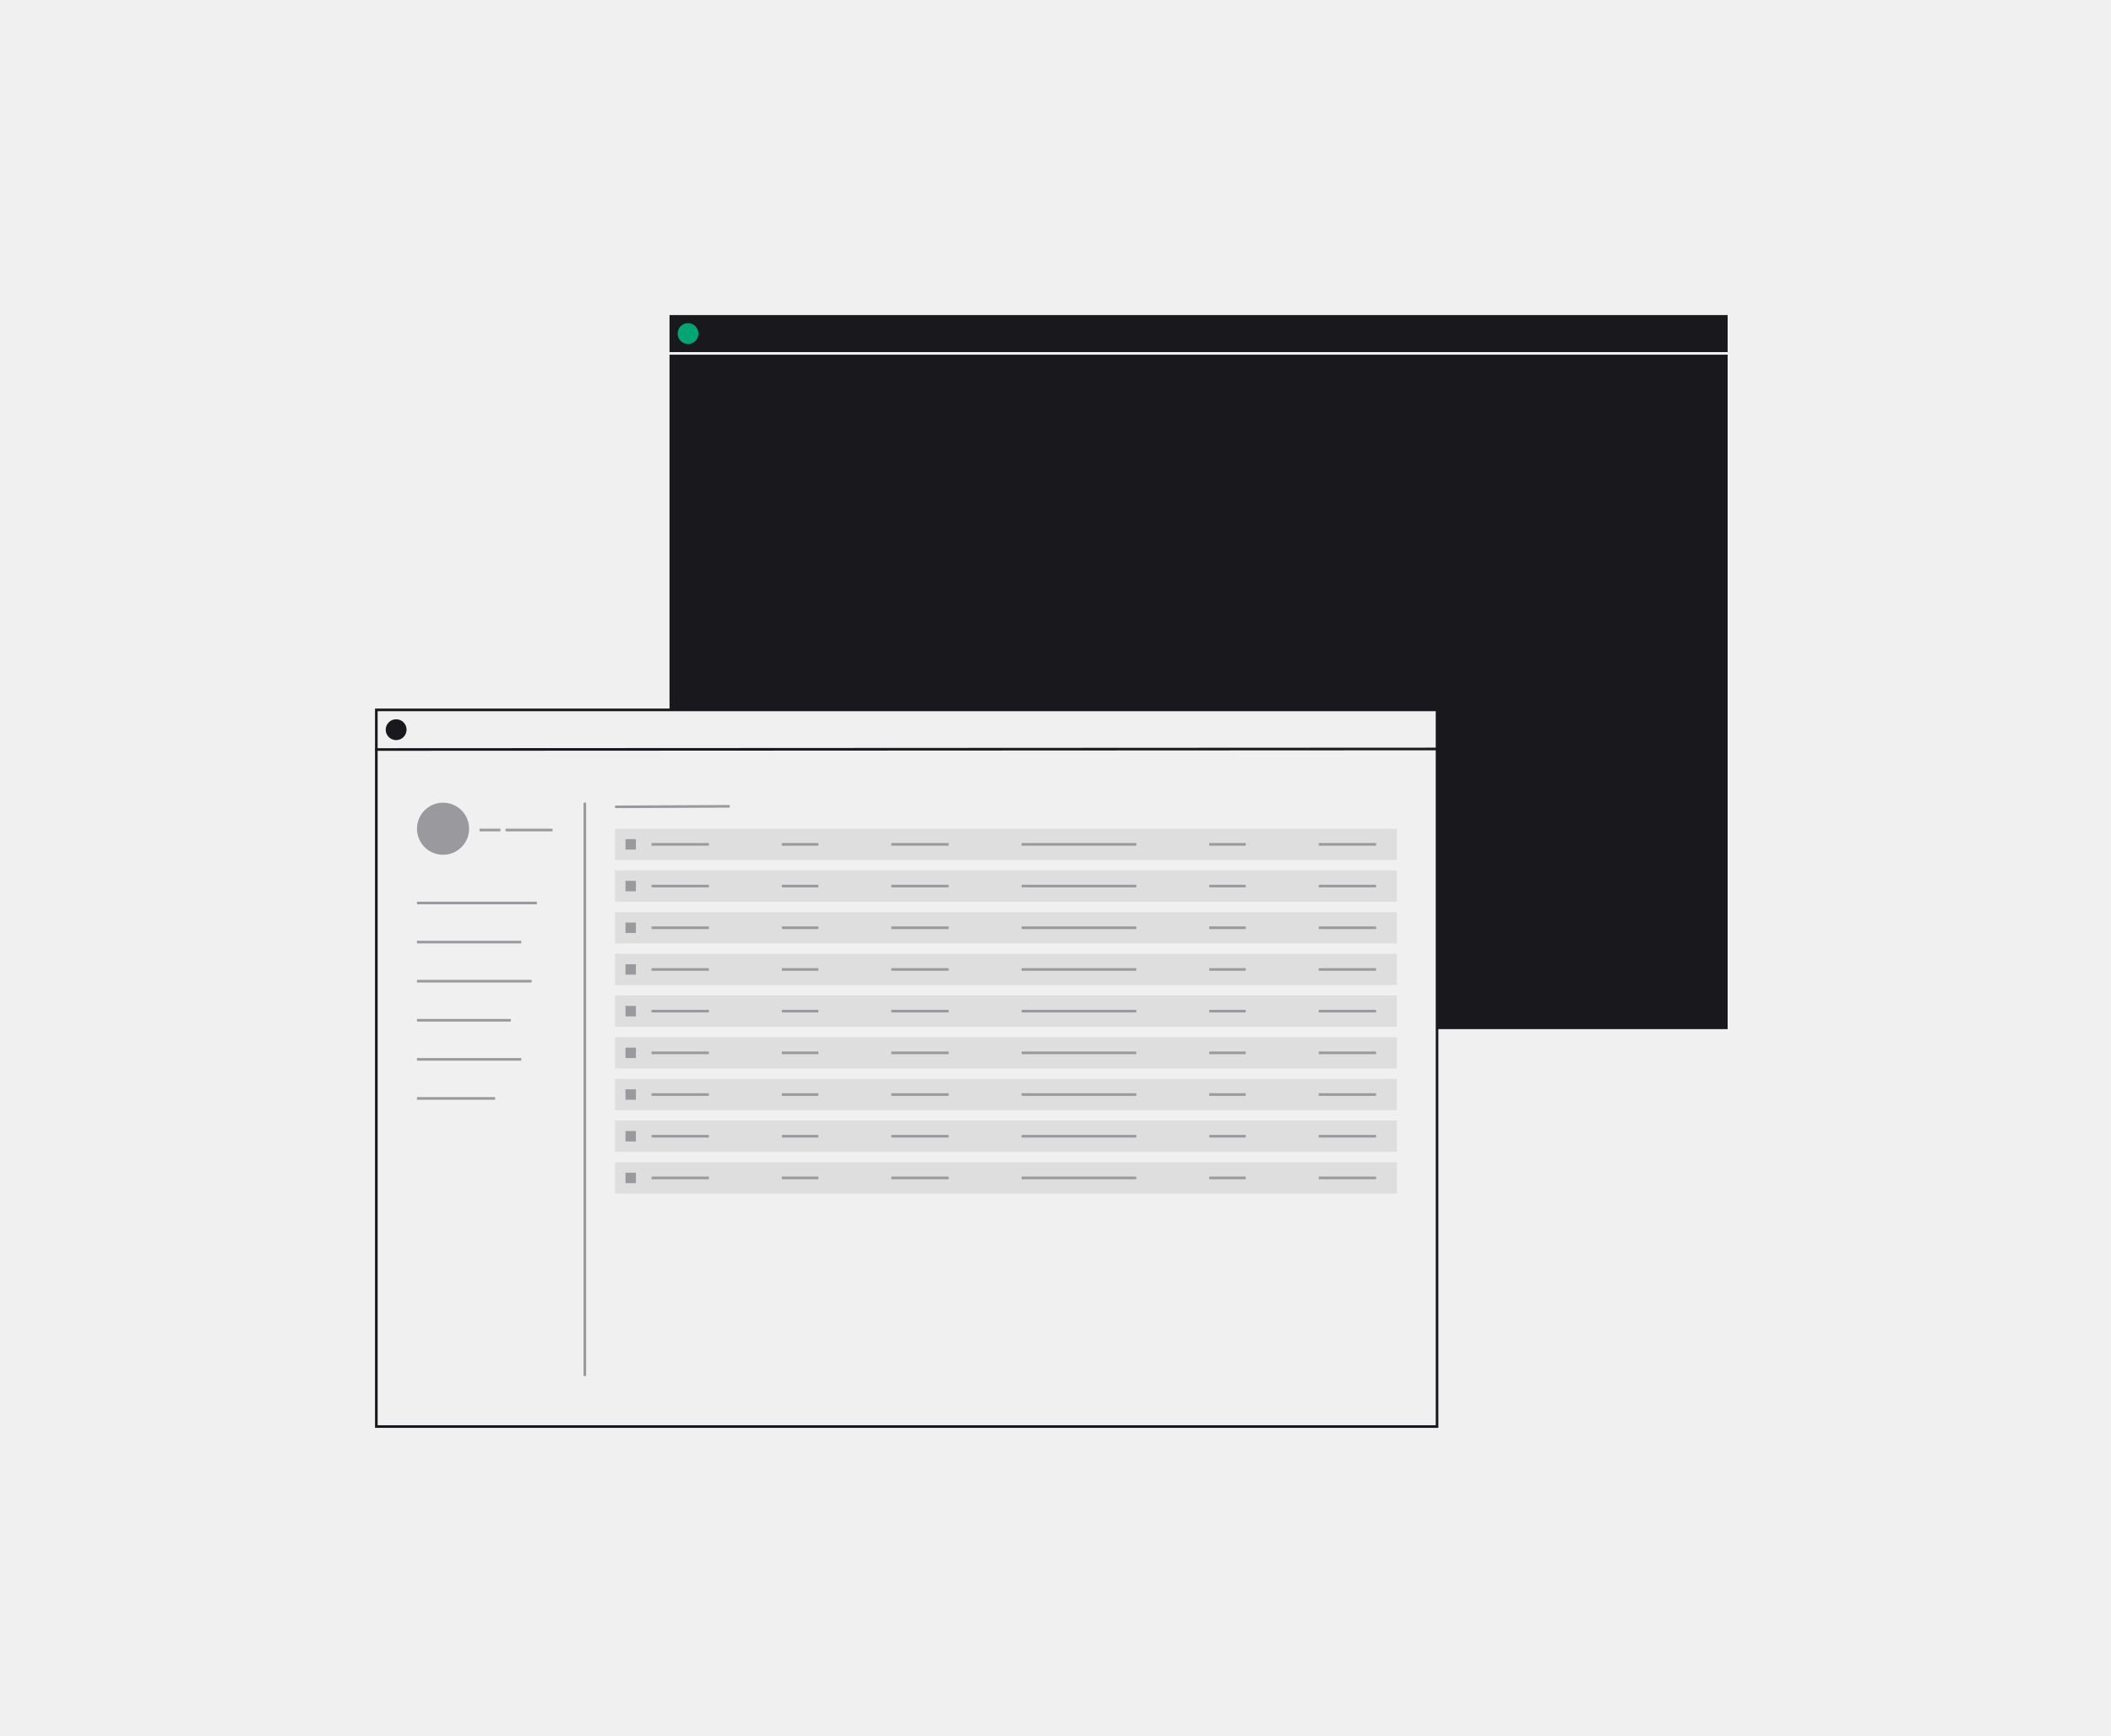
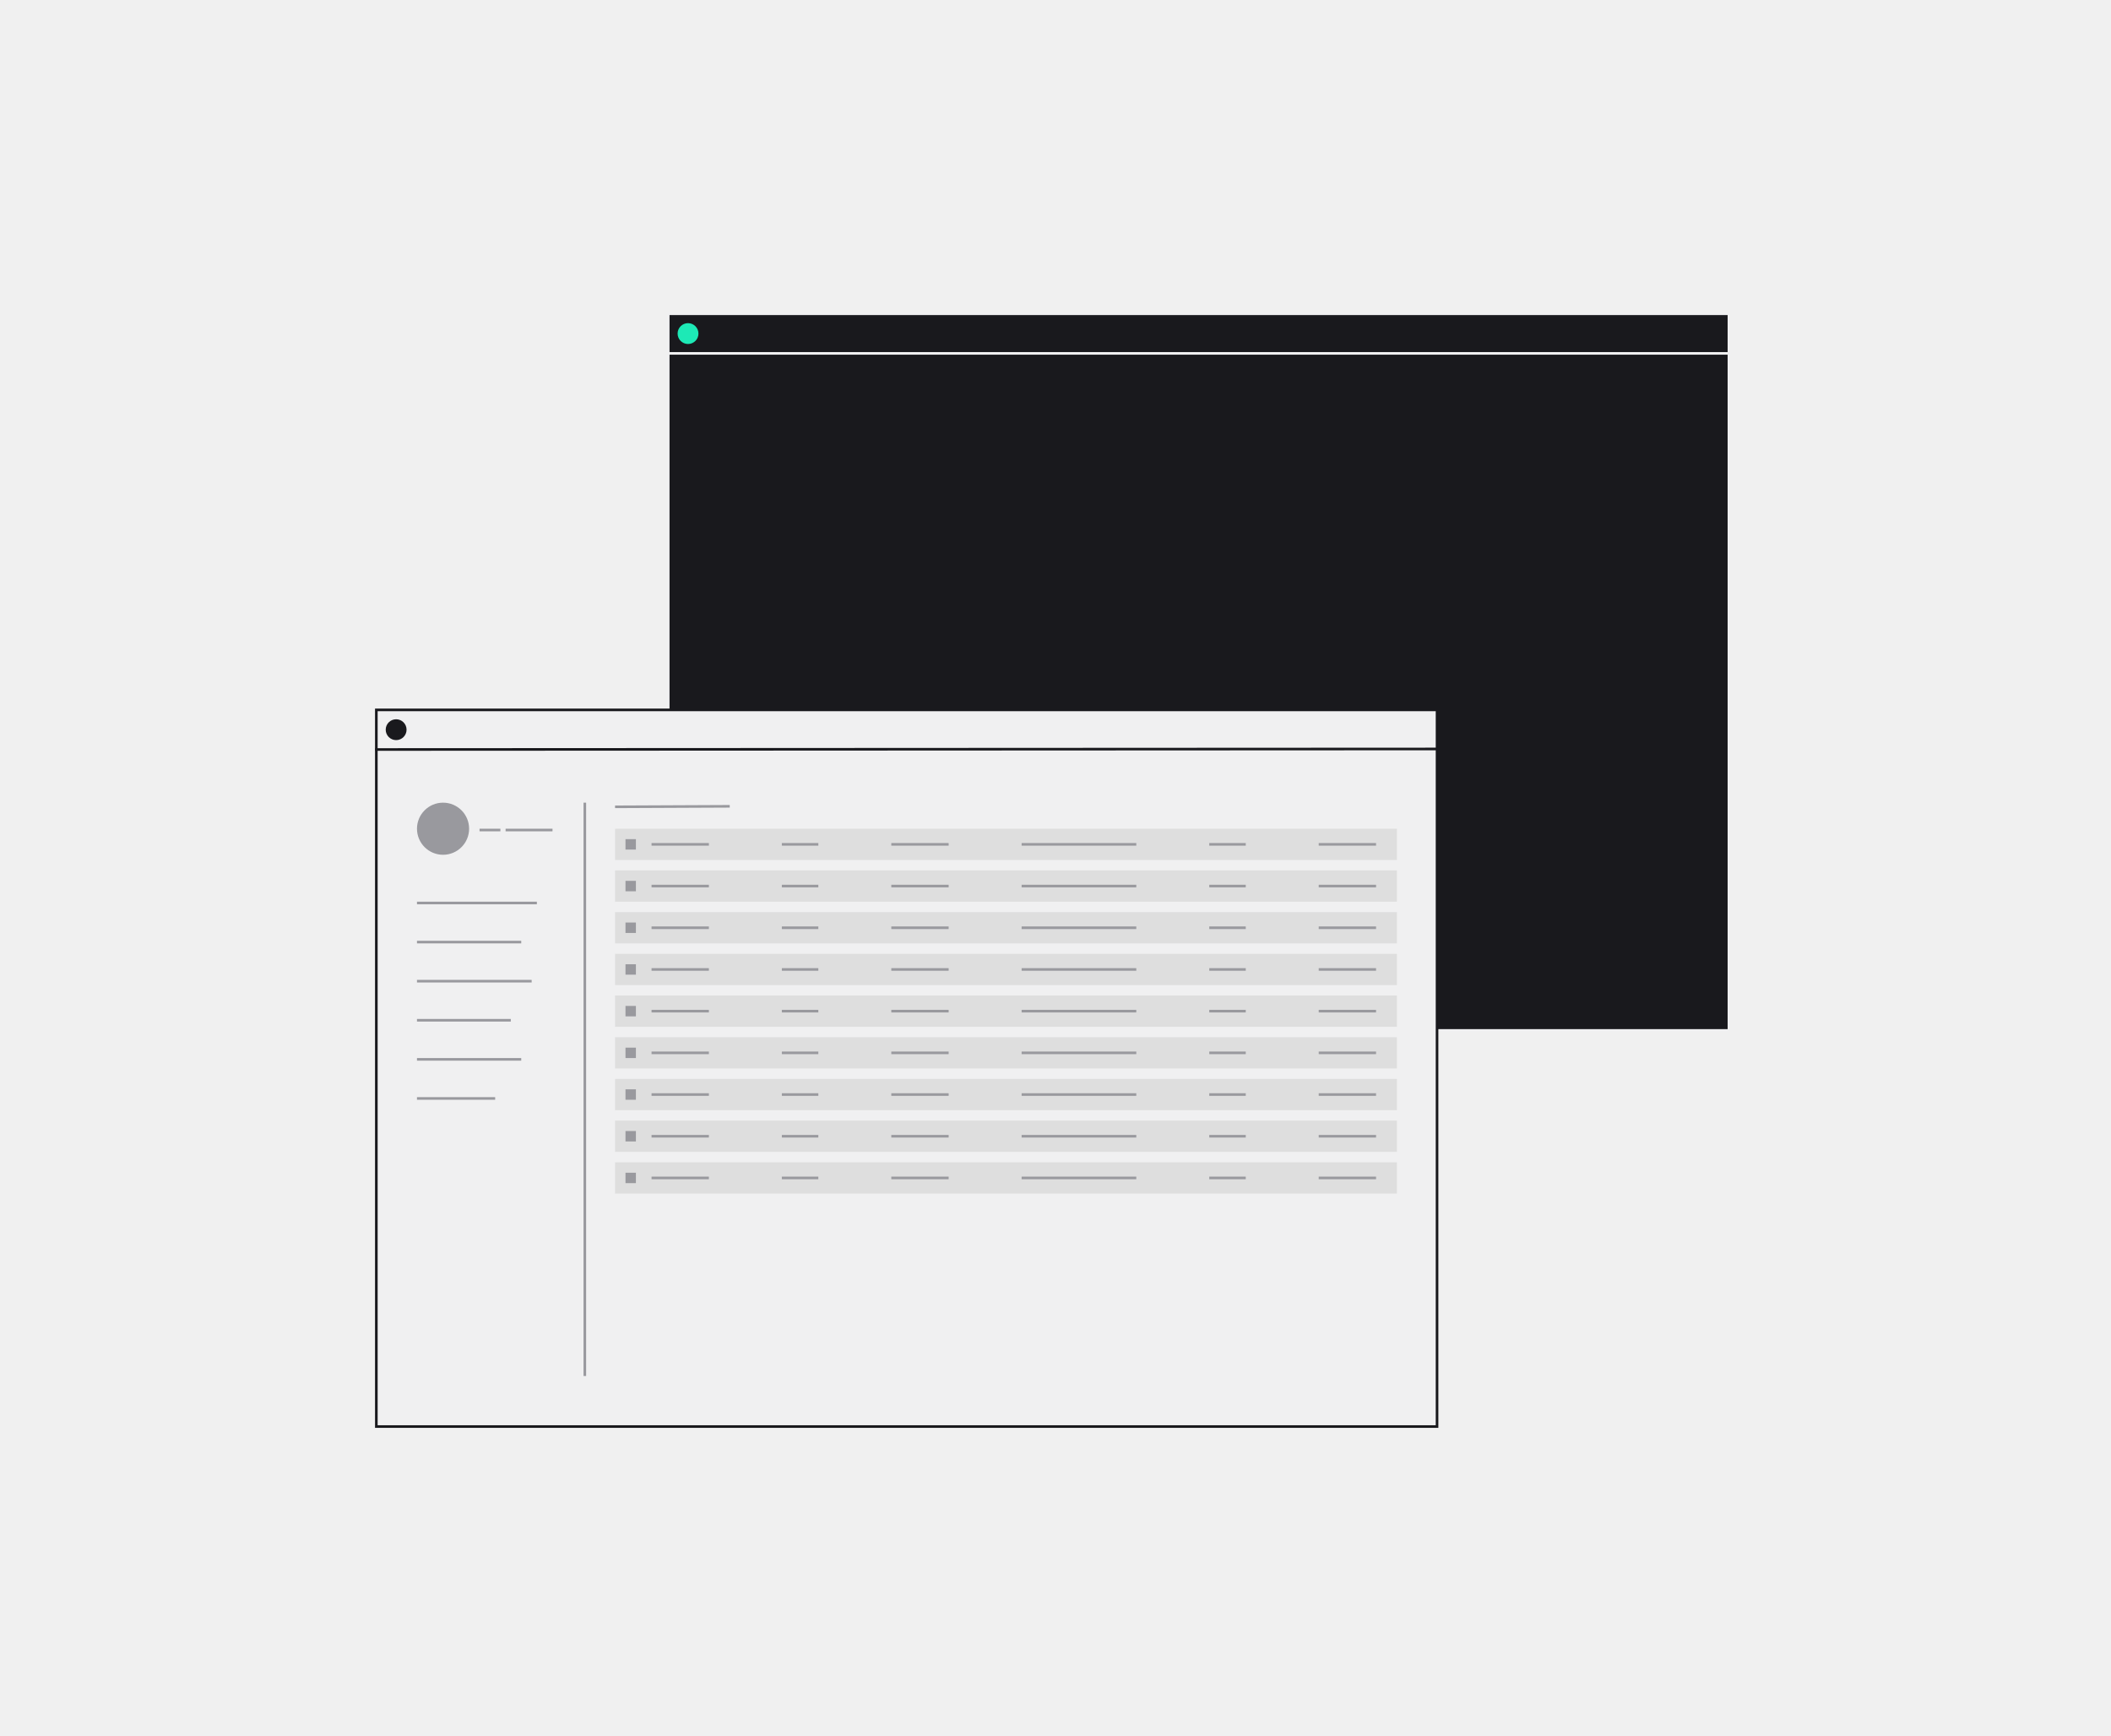
<svg xmlns="http://www.w3.org/2000/svg" viewBox="0 0 405 333" fill="none">
  <style>
@keyframes a0_t { 0% { transform: translate(-10px,0px); } 9.655% { transform: translate(-10px,0px); animation-timing-function: cubic-bezier(.4,0,1,1); } 11.034% { transform: translate(0px,0px); } 97.931% { transform: translate(0px,0px); animation-timing-function: cubic-bezier(0,0,.6,1); } 99.31% { transform: translate(-10px,0px); } 100% { transform: translate(-10px,0px); } }
@keyframes a0_o { 0% { opacity: 0; } 9.655% { opacity: 0; animation-timing-function: cubic-bezier(.4,0,1,1); } 11.034% { opacity: 1; } 97.931% { opacity: 1; animation-timing-function: cubic-bezier(0,0,.6,1); } 99.31% { opacity: 0; } 100% { opacity: 0; } }
@keyframes a1_t { 0% { transform: translate(-10px,0px); } 8.966% { transform: translate(-10px,0px); animation-timing-function: cubic-bezier(.4,0,1,1); } 10.345% { transform: translate(0px,0px); } 97.241% { transform: translate(0px,0px); animation-timing-function: cubic-bezier(0,0,.6,1); } 98.621% { transform: translate(-10px,0px); } 100% { transform: translate(-10px,0px); } }
@keyframes a1_o { 0% { opacity: 0; } 8.966% { opacity: 0; animation-timing-function: cubic-bezier(.4,0,1,1); } 10.345% { opacity: 1; } 97.241% { opacity: 1; animation-timing-function: cubic-bezier(0,0,.6,1); } 98.621% { opacity: 0; } 100% { opacity: 0; } }
- @keyframes a2_f { 0% { fill: #f0f0f1; } 57.241% { fill: #f0f0f1; } 58.621% { fill: #00a571; } 100% { fill: #00a571; } }
- @keyframes a3_f { 0% { fill: #f0f0f1; } 57.241% { fill: #f0f0f1; } 58.621% { fill: #00a571; } 100% { fill: #00a571; } }
+ @keyframes a2_f { 0% { fill: #f0f0f1; } 57.241% { fill: #f0f0f1; } 58.621% { fill: #1DE9B6; } 100% { fill: #1DE9B6; } }
+ @keyframes a3_f { 0% { fill: #f0f0f1; } 57.241% { fill: #f0f0f1; } 58.621% { fill: #1DE9B6; } 100% { fill: #1DE9B6; } }
@keyframes a4_t { 0% { transform: translate(-10px,0px); } 8.276% { transform: translate(-10px,0px); animation-timing-function: cubic-bezier(.4,0,1,1); } 9.655% { transform: translate(0px,0px); } 96.552% { transform: translate(0px,0px); animation-timing-function: cubic-bezier(0,0,.6,1); } 97.931% { transform: translate(-10px,0px); } 100% { transform: translate(-10px,0px); } }
@keyframes a4_o { 0% { opacity: 0; } 8.276% { opacity: 0; animation-timing-function: cubic-bezier(.4,0,1,1); } 9.655% { opacity: 1; } 96.552% { opacity: 1; animation-timing-function: cubic-bezier(0,0,.6,1); } 97.931% { opacity: 0; } 100% { opacity: 0; } }
@keyframes a5_t { 0% { transform: translate(-10px,0px); } 7.586% { transform: translate(-10px,0px); animation-timing-function: cubic-bezier(.4,0,1,1); } 8.966% { transform: translate(0px,0px); } 95.862% { transform: translate(0px,0px); animation-timing-function: cubic-bezier(0,0,.6,1); } 97.241% { transform: translate(-10px,0px); } 100% { transform: translate(-10px,0px); } }
@keyframes a5_o { 0% { opacity: 0; } 7.586% { opacity: 0; animation-timing-function: cubic-bezier(.4,0,1,1); } 8.966% { opacity: 1; } 95.862% { opacity: 1; animation-timing-function: cubic-bezier(0,0,.6,1); } 97.241% { opacity: 0; } 100% { opacity: 0; } }
@keyframes a6_t { 0% { transform: translate(-10px,0px); } 6.896% { transform: translate(-10px,0px); animation-timing-function: cubic-bezier(.4,0,1,1); } 8.276% { transform: translate(0px,0px); } 95.172% { transform: translate(0px,0px); animation-timing-function: cubic-bezier(0,0,.6,1); } 96.552% { transform: translate(-10px,0px); } 100% { transform: translate(-10px,0px); } }
@keyframes a6_o { 0% { opacity: 0; } 6.897% { opacity: 0; animation-timing-function: cubic-bezier(.4,0,1,1); } 8.276% { opacity: 1; } 95.172% { opacity: 1; animation-timing-function: cubic-bezier(0,0,.6,1); } 96.552% { opacity: 0; } 100% { opacity: 0; } }
@keyframes a7_t { 0% { transform: translate(-10px,0px); } 6.207% { transform: translate(-10px,0px); animation-timing-function: cubic-bezier(.4,0,1,1); } 7.586% { transform: translate(0px,0px); } 94.483% { transform: translate(0px,0px); animation-timing-function: cubic-bezier(0,0,.6,1); } 95.862% { transform: translate(-10px,0px); } 100% { transform: translate(-10px,0px); } }
@keyframes a7_o { 0% { opacity: 0; } 6.207% { opacity: 0; animation-timing-function: cubic-bezier(.4,0,1,1); } 7.586% { opacity: 1; } 94.483% { opacity: 1; animation-timing-function: cubic-bezier(0,0,.6,1); } 95.862% { opacity: 0; } 100% { opacity: 0; } }
- @keyframes a8_f { 0% { fill: #00a571; } 56.552% { fill: #00a571; } 57.931% { fill: #f0f0f1; } 100% { fill: #f0f0f1; } }
- @keyframes a9_f { 0% { fill: #00a571; } 56.552% { fill: #00a571; } 57.931% { fill: #f0f0f1; } 100% { fill: #f0f0f1; } }
+ @keyframes a8_f { 0% { fill: #1DE9B6; } 56.552% { fill: #1DE9B6; } 57.931% { fill: #f0f0f1; } 100% { fill: #f0f0f1; } }
+ @keyframes a9_f { 0% { fill: #1DE9B6; } 56.552% { fill: #1DE9B6; } 57.931% { fill: #f0f0f1; } 100% { fill: #f0f0f1; } }
@keyframes a10_t { 0% { transform: translate(-10px,0px); } 5.517% { transform: translate(-10px,0px); animation-timing-function: cubic-bezier(.4,0,1,1); } 6.896% { transform: translate(0px,0px); } 93.793% { transform: translate(0px,0px); animation-timing-function: cubic-bezier(0,0,.6,1); } 95.172% { transform: translate(-10px,0px); } 100% { transform: translate(-10px,0px); } }
@keyframes a10_o { 0% { opacity: 0; } 5.517% { opacity: 0; animation-timing-function: cubic-bezier(.4,0,1,1); } 6.897% { opacity: 1; } 93.793% { opacity: 1; animation-timing-function: cubic-bezier(0,0,.6,1); } 95.172% { opacity: 0; } 100% { opacity: 0; } }
@keyframes a11_t { 0% { transform: translate(-10px,0px); } 4.827% { transform: translate(-10px,0px); animation-timing-function: cubic-bezier(.4,0,1,1); } 6.207% { transform: translate(0px,0px); } 93.103% { transform: translate(0px,0px); animation-timing-function: cubic-bezier(0,0,.6,1); } 94.483% { transform: translate(-10px,0px); } 100% { transform: translate(-10px,0px); } }
@keyframes a11_o { 0% { opacity: 0; } 4.828% { opacity: 0; animation-timing-function: cubic-bezier(.4,0,1,1); } 6.207% { opacity: 1; } 93.103% { opacity: 1; animation-timing-function: cubic-bezier(0,0,.6,1); } 94.483% { opacity: 0; } 100% { opacity: 0; } }
@keyframes a12_t { 0% { transform: translate(-10px,0px); } 4.138% { transform: translate(-10px,0px); animation-timing-function: cubic-bezier(.4,0,1,1); } 5.517% { transform: translate(0px,0px); } 92.414% { transform: translate(0px,0px); animation-timing-function: cubic-bezier(0,0,.6,1); } 93.793% { transform: translate(-10px,0px); } 100% { transform: translate(-10px,0px); } }
@keyframes a12_o { 0% { opacity: 0; } 4.138% { opacity: 0; animation-timing-function: cubic-bezier(.4,0,1,1); } 5.517% { opacity: 1; } 92.414% { opacity: 1; animation-timing-function: cubic-bezier(0,0,.6,1); } 93.793% { opacity: 0; } 100% { opacity: 0; } }
- @keyframes a13_f { 0% { fill: #00a571; } 55.862% { fill: #00a571; } 57.241% { fill: #f0f0f1; } 100% { fill: #f0f0f1; } }
- @keyframes a14_f { 0% { fill: #00a571; } 55.862% { fill: #00a571; } 57.241% { fill: #f0f0f1; } 100% { fill: #f0f0f1; } }
+ @keyframes a13_f { 0% { fill: #1DE9B6; } 55.862% { fill: #1DE9B6; } 57.241% { fill: #f0f0f1; } 100% { fill: #f0f0f1; } }
+ @keyframes a14_f { 0% { fill: #1DE9B6; } 55.862% { fill: #1DE9B6; } 57.241% { fill: #f0f0f1; } 100% { fill: #f0f0f1; } }
@keyframes a15_t { 0% { transform: translate(-10px,0px); } 3.448% { transform: translate(-10px,0px); animation-timing-function: cubic-bezier(.4,0,1,1); } 4.827% { transform: translate(0px,0px); } 91.724% { transform: translate(0px,0px); animation-timing-function: cubic-bezier(0,0,.6,1); } 93.103% { transform: translate(-10px,0px); } 100% { transform: translate(-10px,0px); } }
@keyframes a15_o { 0% { opacity: 0; } 3.448% { opacity: 0; animation-timing-function: cubic-bezier(.4,0,1,1); } 4.828% { opacity: 1; } 91.724% { opacity: 1; animation-timing-function: cubic-bezier(0,0,.6,1); } 93.103% { opacity: 0; } 100% { opacity: 0; } }
@keyframes a16_t { 0% { transform: translate(-10px,0px); } 10.345% { transform: translate(-10px,0px); animation-timing-function: cubic-bezier(.4,0,1,1); } 11.724% { transform: translate(0px,0px); } 53.103% { transform: translate(0px,0px); animation-timing-function: cubic-bezier(0,0,.6,1); } 54.483% { transform: translate(-10px,0px); } 100% { transform: translate(-10px,0px); } }
@keyframes a16_o { 0% { opacity: 0; } 10.345% { opacity: 0; animation-timing-function: cubic-bezier(.4,0,1,1); } 11.724% { opacity: 1; } 53.103% { opacity: 1; animation-timing-function: cubic-bezier(0,0,.6,1); } 54.483% { opacity: 0; } 100% { opacity: 0; } }
@keyframes a17_t { 0% { transform: translate(-10px,0px); } 54.483% { transform: translate(-10px,0px); animation-timing-function: cubic-bezier(.4,0,1,1); } 55.862% { transform: translate(0px,0px); } 98.621% { transform: translate(0px,0px); animation-timing-function: cubic-bezier(0,0,.6,1); } 100% { transform: translate(-10px,0px); } }
@keyframes a17_o { 0% { opacity: 0; } 54.483% { opacity: 0; animation-timing-function: cubic-bezier(.4,0,1,1); } 55.862% { opacity: 1; } 98.621% { opacity: 1; animation-timing-function: cubic-bezier(0,0,.6,1); } 100% { opacity: 0; } }
@keyframes a18_t { 0% { transform: translate(0px,0px); } 22.069% { transform: translate(0px,0px); animation-timing-function: cubic-bezier(.4,0,1,1); } 24.138% { transform: translate(-33px,0px); } 48.276% { transform: translate(-33px,0px); animation-timing-function: cubic-bezier(0,0,.6,1); } 50.345% { transform: translate(0px,0px); } 72.414% { transform: translate(0px,0px); animation-timing-function: cubic-bezier(.4,0,1,1); } 74.483% { transform: translate(-33px,0px); } 100% { transform: translate(-33px,0px); } }
@keyframes a18_o { 0% { opacity: 1; } 22.759% { opacity: 1; animation-timing-function: cubic-bezier(.4,0,1,1); } 24.138% { opacity: 0; } 48.276% { opacity: 0; animation-timing-function: cubic-bezier(0,0,.6,1); } 49.655% { opacity: 1; } 73.103% { opacity: 1; animation-timing-function: cubic-bezier(.4,0,1,1); } 74.483% { opacity: 0; } 100% { opacity: 0; } }
@keyframes a19_f { 0% { fill: #dedede; } 17.241% { fill: #dedede; } 18.621% { fill: #6be2bd; } 22.759% { fill: #6be2bd; } 24.138% { fill: #dedede; } 62.069% { fill: #dedede; } 63.448% { fill: #6be2bd; } 67.586% { fill: #6be2bd; } 68.966% { fill: #dedede; } 100% { fill: #dedede; } }
@keyframes a20_f { 0% { fill: #99999e; } 17.241% { fill: #99999e; } 18.621% { fill: #fff; } 22.759% { fill: #fff; } 24.138% { fill: #99999e; } 62.069% { fill: #99999e; } 63.448% { fill: #fff; } 67.586% { fill: #fff; } 68.966% { fill: #99999e; } 100% { fill: #99999e; } }
@keyframes a21_s { 0% { stroke: #99999e; } 17.241% { stroke: #99999e; } 18.621% { stroke: #fff; } 22.759% { stroke: #fff; } 24.138% { stroke: #99999e; } 62.069% { stroke: #99999e; } 63.448% { stroke: #fff; } 67.586% { stroke: #fff; } 68.966% { stroke: #99999e; } 100% { stroke: #99999e; } }
@keyframes a22_s { 0% { stroke: #99999e; } 17.241% { stroke: #99999e; } 18.621% { stroke: #fff; } 22.759% { stroke: #fff; } 24.138% { stroke: #99999e; } 62.069% { stroke: #99999e; } 63.448% { stroke: #fff; } 67.586% { stroke: #fff; } 68.966% { stroke: #99999e; } 100% { stroke: #99999e; } }
@keyframes a23_s { 0% { stroke: #99999e; } 17.241% { stroke: #99999e; } 18.621% { stroke: #fff; } 22.759% { stroke: #fff; } 24.138% { stroke: #99999e; } 62.069% { stroke: #99999e; } 63.448% { stroke: #fff; } 67.586% { stroke: #fff; } 68.966% { stroke: #99999e; } 100% { stroke: #99999e; } }
@keyframes a24_s { 0% { stroke: #99999e; } 17.241% { stroke: #99999e; } 18.621% { stroke: #fff; } 22.759% { stroke: #fff; } 24.138% { stroke: #99999e; } 62.069% { stroke: #99999e; } 63.448% { stroke: #fff; } 67.586% { stroke: #fff; } 68.966% { stroke: #99999e; } 100% { stroke: #99999e; } }
@keyframes a25_s { 0% { stroke: #99999e; } 17.241% { stroke: #99999e; } 18.621% { stroke: #fff; } 22.759% { stroke: #fff; } 24.138% { stroke: #99999e; } 62.069% { stroke: #99999e; } 63.448% { stroke: #fff; } 67.586% { stroke: #fff; } 68.966% { stroke: #99999e; } 100% { stroke: #99999e; } }
@keyframes a26_s { 0% { stroke: #99999e; } 17.241% { stroke: #99999e; } 18.621% { stroke: #fff; } 22.759% { stroke: #fff; } 24.138% { stroke: #99999e; } 62.069% { stroke: #99999e; } 63.448% { stroke: #fff; } 67.586% { stroke: #fff; } 68.966% { stroke: #99999e; } 100% { stroke: #99999e; } }
@keyframes a27_t { 0% { transform: translate(10px,0px); } 27.586% { transform: translate(10px,0px); animation-timing-function: cubic-bezier(0,0,.6,1); } 29.655% { transform: translate(0px,0px); } 42.069% { transform: translate(0px,0px); animation-timing-function: cubic-bezier(.4,0,1,1); } 44.138% { transform: translate(10px,0px); } 77.931% { transform: translate(10px,0px); animation-timing-function: cubic-bezier(0,0,.6,1); } 80% { transform: translate(0px,0px); } 89.655% { transform: translate(0px,0px); animation-timing-function: cubic-bezier(.4,0,1,1); } 91.724% { transform: translate(10px,0px); } 100% { transform: translate(10px,0px); } }
@keyframes a27_o { 0% { opacity: 0; } 27.586% { opacity: 0; animation-timing-function: cubic-bezier(0,0,.6,1); } 28.966% { opacity: 1; } 42.759% { opacity: 1; animation-timing-function: cubic-bezier(.4,0,1,1); } 44.138% { opacity: 0; } 77.931% { opacity: 0; animation-timing-function: cubic-bezier(0,0,.6,1); } 79.31% { opacity: 1; } 90.345% { opacity: 1; animation-timing-function: cubic-bezier(.4,0,1,1); } 91.724% { opacity: 0; } 100% { opacity: 0; } }
- @keyframes a28_f { 0% { fill: #00a571; } 37.241% { fill: #00a571; } 38.621% { fill: #19191d; } 75.862% { fill: #19191d; } 77.241% { fill: #5a5b6a; } 100% { fill: #5a5b6a; } }
- @keyframes a29_s { 0% { stroke: #00a571; } 75.862% { stroke: #00a571; } 77.241% { stroke: #5a5b6a; } 100% { stroke: #5a5b6a; } }
- @keyframes a29_f { 0% { fill: #00a571; } 75.862% { fill: #00a571; } 77.241% { fill: #5a5b6a; } 100% { fill: #5a5b6a; } }
+ @keyframes a28_f { 0% { fill: #1DE9B6; } 37.241% { fill: #1DE9B6; } 38.621% { fill: #19191d; } 75.862% { fill: #19191d; } 77.241% { fill: #5a5b6a; } 100% { fill: #5a5b6a; } }
+ @keyframes a29_s { 0% { stroke: #1DE9B6; } 75.862% { stroke: #1DE9B6; } 77.241% { stroke: #5a5b6a; } 100% { stroke: #5a5b6a; } }
+ @keyframes a29_f { 0% { fill: #1DE9B6; } 75.862% { fill: #1DE9B6; } 77.241% { fill: #5a5b6a; } 100% { fill: #5a5b6a; } }
@keyframes a30_s { 0% { stroke: #99999e; } 75.862% { stroke: #99999e; } 77.241% { stroke: #5a5b6a; } 100% { stroke: #5a5b6a; } }
- @keyframes a31_s { 0% { stroke: #00a571; } 75.862% { stroke: #00a571; } 77.241% { stroke: #5a5b6a; } 100% { stroke: #5a5b6a; } }
- @keyframes a31_f { 0% { fill: #fff; } 32.414% { fill: #fff; } 33.793% { fill: #00a571; } 75.862% { fill: #00a571; } 77.241% { fill: #fff; } 100% { fill: #fff; } }
+ @keyframes a31_s { 0% { stroke: #1DE9B6; } 75.862% { stroke: #1DE9B6; } 77.241% { stroke: #5a5b6a; } 100% { stroke: #5a5b6a; } }
+ @keyframes a31_f { 0% { fill: #fff; } 32.414% { fill: #fff; } 33.793% { fill: #1DE9B6; } 75.862% { fill: #1DE9B6; } 77.241% { fill: #fff; } 100% { fill: #fff; } }
@keyframes a32_s { 0% { stroke: #99999e; } 75.862% { stroke: #99999e; } 77.241% { stroke: #5a5b6a; } 100% { stroke: #5a5b6a; } }
@keyframes a33_s { 0% { stroke: #99999e; } 75.862% { stroke: #99999e; } 77.241% { stroke: #5a5b6a; } 100% { stroke: #5a5b6a; } }
@keyframes a34_f { 0% { fill: #fff; } 75.862% { fill: #fff; } 77.241% { fill: #c6c6c6; } 100% { fill: #c6c6c6; } }
- @keyframes a35_s { 0% { stroke: #00a571; } 75.862% { stroke: #00a571; } 77.241% { stroke: #5a5b6a; } 100% { stroke: #5a5b6a; } }
+ @keyframes a35_s { 0% { stroke: #1DE9B6; } 75.862% { stroke: #1DE9B6; } 77.241% { stroke: #5a5b6a; } 100% { stroke: #5a5b6a; } }
@keyframes a36_f { 0% { fill: #fff; } 75.862% { fill: #fff; } 77.241% { fill: #c6c6c6; } 100% { fill: #c6c6c6; } }
- @keyframes a37_s { 0% { stroke: #00a571; } 75.862% { stroke: #00a571; } 77.241% { stroke: #5a5b6a; } 100% { stroke: #5a5b6a; } }
+ @keyframes a37_s { 0% { stroke: #1DE9B6; } 75.862% { stroke: #1DE9B6; } 77.241% { stroke: #5a5b6a; } 100% { stroke: #5a5b6a; } }
@keyframes a38_f { 0% { fill: #fff; } 75.862% { fill: #fff; } 77.241% { fill: #c6c6c6; } 100% { fill: #c6c6c6; } }
- @keyframes a39_s { 0% { stroke: #00a571; } 75.862% { stroke: #00a571; } 77.241% { stroke: #5a5b6a; } 100% { stroke: #5a5b6a; } }
- @keyframes a40_s { 0% { stroke: #00a571; } 75.862% { stroke: #00a571; } 77.241% { stroke: #5a5b6a; } 100% { stroke: #5a5b6a; } }
+ @keyframes a39_s { 0% { stroke: #1DE9B6; } 75.862% { stroke: #1DE9B6; } 77.241% { stroke: #5a5b6a; } 100% { stroke: #5a5b6a; } }
+ @keyframes a40_s { 0% { stroke: #1DE9B6; } 75.862% { stroke: #1DE9B6; } 77.241% { stroke: #5a5b6a; } 100% { stroke: #5a5b6a; } }
</style>
  <rect x="128.2" y="60.2" width="203.5" height="137.5" fill="#19191d" stroke="#f0f0f1" stroke-width=".5" />
  <g opacity="0" transform="translate(-10,0)" style="animation: 14.5s linear infinite both a0_t, 14.5s linear infinite both a0_o;">
    <rect x="138" y="127" width="12" height=".5" fill="#f0f0f1" />
    <rect x="154" y="127" width="19" height=".5" fill="#f0f0f1" />
  </g>
  <g opacity="0" transform="translate(-10,0)" style="animation: 14.5s linear infinite both a1_t, 14.5s linear infinite both a1_o;">
    <rect width="14" height=".5" fill="#f0f0f1" transform="translate(149,122)" style="animation: 14.5s linear infinite both a2_f;" />
    <rect width="24" height=".5" fill="#f0f0f1" transform="translate(167,122)" style="animation: 14.5s linear infinite both a3_f;" />
  </g>
  <g opacity="0" transform="translate(-10,0)" style="animation: 14.5s linear infinite both a4_t, 14.5s linear infinite both a4_o;">
    <rect x="145" y="116.5" width="24" height=".5" fill="#f0f0f1" />
    <rect x="173" y="116.5" width="8" height=".5" fill="#f0f0f1" />
  </g>
  <g opacity="0" transform="translate(-10,0)" style="animation: 14.5s linear infinite both a5_t, 14.5s linear infinite both a5_o;">
    <rect x="145" y="111" width="24" height=".5" fill="#f0f0f1" />
    <rect x="173" y="111" width="16" height=".5" fill="#f0f0f1" />
  </g>
  <g opacity="0" transform="translate(-10,0)" style="animation: 14.5s linear infinite both a6_t, 14.5s linear infinite both a6_o;">
    <rect x="145" y="105.5" width="14" height=".5" fill="#f0f0f1" />
    <rect x="163" y="105.5" width="8" height=".5" fill="#f0f0f1" />
-     <rect x="175" y="105.5" width="7" height=".5" fill="#00a571" />
+     <rect x="175" y="105.5" width="7" height=".5" fill="#1DE9B6" />
  </g>
  <g opacity="0" transform="translate(-10,0)" style="animation: 14.5s linear infinite both a7_t, 14.5s linear infinite both a7_o;">
-     <rect width="24" height=".5" fill="#00a571" transform="translate(145,100)" style="animation: 14.5s linear infinite both a8_f;" />
-     <rect width="16" height=".5" fill="#00a571" transform="translate(173,100)" style="animation: 14.5s linear infinite both a9_f;" />
+     <rect width="24" height=".5" fill="#1DE9B6" transform="translate(145,100)" style="animation: 14.5s linear infinite both a8_f;" />
+     <rect width="16" height=".5" fill="#1DE9B6" transform="translate(173,100)" style="animation: 14.5s linear infinite both a9_f;" />
  </g>
  <g opacity="0" transform="translate(-10,0)" style="animation: 14.5s linear infinite both a10_t, 14.5s linear infinite both a10_o;">
    <rect x="161" y="94.5" width="16" height=".5" fill="#f0f0f1" />
    <rect x="181" y="94.5" width="4.2" height=".5" fill="#f0f0f1" />
    <rect x="145" y="94.5" width="12" height=".5" fill="#f0f0f1" />
  </g>
  <g opacity="0" transform="translate(-10,0)" style="animation: 14.5s linear infinite both a11_t, 14.5s linear infinite both a11_o;">
    <rect x="145" y="89" width="7.7" height=".5" fill="#f0f0f1" />
    <rect x="157" y="89" width="11.7" height=".5" fill="#f0f0f1" />
  </g>
  <g opacity="0" transform="translate(-10,0)" style="animation: 14.5s linear infinite both a12_t, 14.5s linear infinite both a12_o;">
-     <rect width="8" height=".5" fill="#00a571" transform="translate(145,83.5)" style="animation: 14.5s linear infinite both a13_f;" />
-     <rect width="38" height=".5" fill="#00a571" transform="translate(157,83.5)" style="animation: 14.5s linear infinite both a14_f;" />
+     <rect width="8" height=".5" fill="#1DE9B6" transform="translate(145,83.5)" style="animation: 14.5s linear infinite both a13_f;" />
+     <rect width="38" height=".5" fill="#1DE9B6" transform="translate(157,83.5)" style="animation: 14.5s linear infinite both a14_f;" />
  </g>
  <g opacity="0" transform="translate(-10,0)" style="animation: 14.5s linear infinite both a15_t, 14.5s linear infinite both a15_o;">
    <rect x="138" y="78" width="12" height=".5" fill="#f0f0f1" />
    <rect x="154" y="78" width="19" height=".5" fill="#f0f0f1" />
  </g>
  <path stroke="#f0f0f1" stroke-width=".5" d="M128 67.8h204" />
-   <rect x="130" y="62" width="4" height="4" rx="2" fill="#00a571" />
+   <rect x="130" y="62" width="4" height="4" rx="2" fill="#1DE9B6" />
  <path d="M288 86c-0.4 0-0.7-0.1-0.8-0.3c-0.2-0.2-0.3-0.4-0.3-0.7h-0.1c-0.1 .4-0.4 .6-0.7 .8c-0.3 .2-0.7 .3-1.2 .3c-0.6 0-1.1-0.1-1.5-0.5c-0.4-0.3-0.6-0.8-0.6-1.3c0-0.6 .2-1.1 .6-1.4c.5-0.3 1.1-0.4 2.1-0.4h1.3v-0.7c0-0.4-0.1-0.7-0.4-1c-0.2-0.2-0.6-0.3-1.1-0.3c-0.4 0-0.7 .1-1 .2c-0.3 .2-0.5 .4-0.6 .7l-0.7-0.5c.1-0.1 .2-0.3 .3-0.5c.2-0.1 .3-0.2 .5-0.4c.2-0.1 .5-0.2 .7-0.2c.3-0.1 .6-0.1 .9-0.1c.7 0 1.3 .1 1.7 .5c.4 .4 .7 .9 .7 1.6v3.4h.8v.8h-0.6Zm-2.9-0.7c.3 0 .5 0 .7 0c.2-0.1 .4-0.2 .5-0.3c.2-0.1 .3-0.2 .4-0.3c.1-0.2 .1-0.3 .1-0.5v-1h-1.3c-0.6 0-1 .1-1.3 .2c-0.2 .2-0.4 .4-0.4 .7v.3c0 .3 .1 .5 .4 .7c.2 .2 .5 .2 .9 .2Zm9.2-0.3c-0.4 .8-1.1 1.1-1.9 1.1c-0.8 0-1.4-0.2-1.8-0.8c-0.4-0.6-0.7-1.4-0.7-2.4c0-1 .3-1.8 .7-2.4c.4-0.6 1-0.8 1.8-0.8c.8 0 1.5 .3 1.9 1.1v-3.7h1v8.9h-1v-1Zm-1.6 .3c.3 0 .5 0 .6-0.1c.2 0 .4-0.1 .6-0.2c.1-0.1 .2-0.3 .3-0.4c.1-0.2 .1-0.4 .1-0.6v-2.2c0-0.2 0-0.4-0.1-0.6c-0.1-0.1-0.2-0.2-0.3-0.3c-0.2-0.2-0.4-0.2-0.6-0.3c-0.1-0.1-0.3-0.1-0.6-0.1c-0.5 0-1 .2-1.3 .5c-0.3 .4-0.4 .8-0.4 1.4v1c0 .6 .1 1 .4 1.4c.3 .3 .8 .5 1.3 .5Zm4.4 .7v-6.2h.9v.7c.1-0.2 .2-0.4 .4-0.6c.2-0.2 .4-0.2 .8-0.2c.3 0 .6 .1 .8 .2c.2 .2 .3 .4 .3 .7h.1c.1-0.2 .2-0.5 .4-0.7c.2-0.1 .5-0.2 .9-0.2c.5 0 .8 .1 1 .5c.2 .3 .3 .8 .3 1.5v4.3h-0.9v-4.1c0-0.6-0.1-0.9-0.2-1.1c-0.1-0.2-0.3-0.3-0.6-0.3c-0.2 0-0.4 0-0.6 .2c-0.2 .2-0.2 .4-0.2 .8v4.5h-0.9v-4.1c0-0.6-0.1-0.9-0.2-1.1c-0.1-0.2-0.3-0.3-0.6-0.3c-0.2 0-0.4 0-0.6 .2c-0.2 .2-0.2 .4-0.2 .8v4.5h-0.9Zm10.5-7.6c-0.3 0-0.5 0-0.6-0.1c-0.1-0.1-0.2-0.3-0.2-0.5v-0.2c0-0.1 .1-0.3 .2-0.4c.1-0.1 .3-0.2 .6-0.2c.3 0 .5 .1 .6 .2c.1 .1 .1 .3 .1 .4v.2c0 .2 0 .4-0.1 .5c-0.1 .1-0.3 .1-0.6 .1Zm-2.7 6.8h2.2v-4.6h-2.2v-0.8h3.2v5.4h2.1v.8h-5.3v-0.8Zm7.1 .8v-6.2h.9v1h.1c.1-0.1 .1-0.3 .2-0.4c.1-0.2 .2-0.3 .4-0.4c.1-0.1 .3-0.2 .5-0.2c.2-0.1 .4-0.1 .7-0.1c.6 0 1.1 .2 1.5 .6c.4 .4 .6 1 .6 1.7v4h-1v-3.8c0-0.6-0.1-1-0.3-1.3c-0.3-0.2-0.6-0.4-1.1-0.4c-0.2 0-0.4 0-0.6 .1c-0.2 0-0.3 .1-0.5 .2c-0.1 .1-0.2 .2-0.3 .4c-0.1 .1-0.2 .3-0.2 .5v4.3h-0.9Z" fill="#f0f0f1" opacity="0" transform="translate(-10,0)" style="animation: 14.5s linear infinite both a16_t, 14.5s linear infinite both a16_o;" />
  <path d="M288.8 86.7c0 .6-0.3 1.1-0.8 1.4c-0.5 .3-1.3 .4-2.4 .4c-1 0-1.7-0.1-2.1-0.4c-0.5-0.2-0.7-0.6-0.7-1.1c0-0.3 .1-0.6 .3-0.8c.2-0.2 .4-0.3 .7-0.4v-0.1c-0.1-0.1-0.3-0.2-0.4-0.4c-0.1-0.1-0.1-0.3-0.1-0.5c0-0.3 .1-0.5 .3-0.7c.2-0.2 .5-0.3 .8-0.4c-0.4-0.2-0.7-0.4-0.9-0.7c-0.2-0.4-0.3-0.8-0.3-1.2c0-0.3 0-0.6 .2-0.9c.1-0.2 .2-0.5 .4-0.6c.3-0.2 .5-0.4 .8-0.5c.3-0.1 .6-0.1 1-0.1c.5 0 .9 0 1.2 .2v-0.1c0-0.2 .1-0.4 .2-0.6c.1-0.2 .3-0.2 .6-0.2h1.1v.8h-1.4v.4c.2 .2 .4 .4 .5 .7c.1 .3 .2 .6 .2 .9c0 .3-0.1 .6-0.2 .9c-0.1 .2-0.3 .5-0.5 .6c-0.2 .2-0.4 .4-0.7 .5c-0.3 .1-0.7 .1-1 .1c-0.1 0-0.2 0-0.3 0c-0.1 0-0.2 0-0.3 0c-0.1 0-0.2 0-0.3 .1c-0.1 0-0.2 .1-0.3 .1c-0.1 .1-0.1 .1-0.2 .2c-0.1 .1-0.1 .2-0.1 .3c0 .2 .1 .3 .3 .4c.2 0 .4 .1 .7 .1h1.4c.8 0 1.4 .1 1.7 .4c.4 .3 .6 .7 .6 1.2Zm-0.9 .1c0-0.3-0.1-0.5-0.3-0.6c-0.2-0.2-0.6-0.3-1.1-0.3h-2.1c-0.5 .2-0.7 .5-0.7 .9c0 .3 .1 .5 .4 .7c.2 .2 .5 .3 1 .3h1c.5 0 1-0.1 1.3-0.3c.3-0.2 .5-0.4 .5-0.7Zm-2.3-3.6c.5 0 .8-0.1 1-0.3c.3-0.3 .4-0.6 .4-0.9v-0.4c0-0.3-0.1-0.6-0.4-0.9c-0.2-0.2-0.5-0.3-1-0.3c-0.5 0-0.8 .1-1.1 .3c-0.2 .3-0.3 .6-0.3 .9v.4c0 .3 .1 .6 .3 .9c.3 .2 .6 .3 1.1 .3Zm8.7 1.8h-0.1c0 .1-0.1 .3-0.2 .4c-0.1 .2-0.2 .3-0.4 .4c-0.1 .1-0.3 .2-0.5 .2c-0.1 .1-0.4 .1-0.6 .1c-0.7 0-1.2-0.2-1.6-0.6c-0.4-0.4-0.6-1-0.6-1.7v-4h1v3.8c0 .6 .1 1 .4 1.3c.2 .3 .6 .4 1 .4c.2 0 .4 0 .6-0.1c.2 0 .4-0.1 .5-0.2c.1-0.1 .3-0.2 .4-0.4c0-0.1 .1-0.3 .1-0.5v-4.3h.9v6.2h-0.9v-1Zm5.8 1.1c-0.4 0-0.8 0-1.2-0.2c-0.3-0.1-0.6-0.4-0.9-0.6c-0.3-0.3-0.4-0.7-0.6-1.1c-0.1-0.4-0.2-0.8-0.2-1.3c0-0.5 .1-0.9 .2-1.3c.2-0.4 .4-0.8 .6-1c.3-0.3 .6-0.6 .9-0.7c.3-0.2 .7-0.2 1.2-0.2c.4 0 .8 0 1.1 .2c.3 .1 .6 .4 .9 .6c.2 .3 .4 .6 .5 1c.1 .3 .2 .7 .2 1.2v.4h-4.6v.3c0 .3 .1 .6 .2 .8c0 .2 .2 .4 .3 .6c.2 .2 .4 .3 .6 .4c.3 .1 .5 .1 .8 .1c.4 0 .8-0.1 1.1-0.3c.3-0.2 .5-0.4 .7-0.8l.7 .5c-0.2 .4-0.5 .8-0.9 1c-0.4 .3-1 .4-1.6 .4Zm0-5.6c-0.3 0-0.5 0-0.8 .1c-0.2 .1-0.4 .2-0.6 .4c-0.1 .2-0.2 .4-0.3 .6c-0.1 .2-0.2 .5-0.2 .7v.1h3.6v-0.1c0-0.3-0.1-0.5-0.2-0.8c0-0.2-0.2-0.4-0.3-0.5c-0.1-0.2-0.3-0.3-0.5-0.4c-0.2-0.1-0.5-0.1-0.7-0.1Zm7.2 5.6c-0.7 0-1.2-0.1-1.7-0.3c-0.5-0.2-0.9-0.5-1.2-0.9l.7-0.5c.3 .3 .6 .5 .9 .7c.4 .2 .8 .2 1.3 .2c.5 0 .9 0 1.2-0.2c.3-0.2 .4-0.5 .4-0.8c0-0.2 0-0.3 0-0.4c-0.1-0.1-0.2-0.2-0.3-0.3c-0.1-0.1-0.2-0.1-0.3-0.1c-0.2-0.1-0.3-0.1-0.4-0.1l-1-0.2c-0.2 0-0.5 0-0.7-0.1c-0.3-0.1-0.5-0.1-0.7-0.3c-0.2-0.1-0.4-0.3-0.5-0.5c-0.2-0.2-0.2-0.5-0.2-0.8c0-0.3 0-0.6 .1-0.8c.2-0.2 .3-0.4 .6-0.6c.2-0.1 .5-0.2 .8-0.3c.3-0.1 .6-0.1 1-0.1c.5 0 1 .1 1.4 .2c.4 .2 .8 .4 1.1 .8l-0.6 .5c-0.1 0-0.2-0.1-0.3-0.2c-0.1-0.1-0.3-0.2-0.4-0.3c-0.2 0-0.4-0.1-0.6-0.2c-0.2 0-0.4 0-0.7 0c-0.5 0-0.8 .1-1.1 .2c-0.3 .2-0.4 .4-0.4 .8c0 .1 0 .2 .1 .4c.1 .1 .1 .1 .2 .2c.1 .1 .3 .1 .4 .2c.1 0 .3 0 .4 .1l1 .1c.2 0 .4 .1 .7 .1c.2 .1 .5 .2 .7 .3c.2 .1 .3 .3 .5 .5c.1 .2 .2 .5 .2 .8c0 .6-0.2 1.1-0.7 1.4c-0.5 .4-1.1 .5-1.9 .5Zm7.4-0.1c-0.5 0-0.8-0.1-1-0.4c-0.3-0.3-0.4-0.6-0.4-1v-4h-2v-0.8h1.5c.2 0 .4 0 .4-0.1c.1-0.1 .2-0.2 .2-0.5v-1.6h.9v2.2h2.8v.8h-2.8v4.6h2.8v.8h-2.4Z" fill="#f0f0f1" opacity="0" transform="translate(-10,0)" style="animation: 14.5s linear infinite both a17_t, 14.5s linear infinite both a17_o;" />
  <rect x="72.2" y="136.2" width="203.5" height="137.5" fill="#f0f0f1" stroke="#19191d" stroke-width=".5" />
  <rect x="74" y="138" width="4" height="4" rx="2" fill="#19191d" />
  <path stroke="#19191d" stroke-width=".5" d="M72 143.8l204-0.1" />
  <path stroke="#99999e" stroke-width=".5" d="M118 154.8l22-0.1" />
  <g style="animation: 14.5s linear infinite both a18_t, 14.5s linear infinite both a18_o;">
    <g>
      <rect x="118" y="159" width="150" height="6" fill="#dedede" />
      <rect x="120" y="161" width="2" height="2" fill="#99999e" />
      <path stroke="#99999e" stroke-width=".5" d="M125 162h11" />
      <path stroke="#99999e" stroke-width=".5" d="M196 162h22" />
      <path stroke="#99999e" stroke-width=".5" d="M150 162h7" />
      <path stroke="#99999e" stroke-width=".5" d="M232 162h7" />
      <path stroke="#99999e" stroke-width=".5" d="M171 162h11" />
      <path stroke="#99999e" stroke-width=".5" d="M253 162h11" />
    </g>
    <g>
      <rect x="118" y="167" width="150" height="6" fill="#dedede" />
      <rect x="120" y="169" width="2" height="2" fill="#99999e" />
      <path stroke="#99999e" stroke-width=".5" d="M125 170h11" />
      <path stroke="#99999e" stroke-width=".5" d="M196 170h22" />
      <path stroke="#99999e" stroke-width=".5" d="M150 170h7" />
      <path stroke="#99999e" stroke-width=".5" d="M232 170h7" />
      <path stroke="#99999e" stroke-width=".5" d="M171 170h11" />
      <path stroke="#99999e" stroke-width=".5" d="M253 170h11" />
    </g>
    <g>
      <rect x="118" y="175" width="150" height="6" fill="#dedede" />
      <rect x="120" y="177" width="2" height="2" fill="#99999e" />
      <path stroke="#99999e" stroke-width=".5" d="M125 178h11" />
      <path stroke="#99999e" stroke-width=".5" d="M196 178h22" />
      <path stroke="#99999e" stroke-width=".5" d="M150 178h7" />
      <path stroke="#99999e" stroke-width=".5" d="M232 178h7" />
      <path stroke="#99999e" stroke-width=".5" d="M171 178h11" />
      <path stroke="#99999e" stroke-width=".5" d="M253 178h11" />
    </g>
    <g>
      <rect x="118" y="183" width="150" height="6" fill="#dedede" />
      <rect x="120" y="185" width="2" height="2" fill="#99999e" />
      <path stroke="#99999e" stroke-width=".5" d="M125 186h11" />
      <path stroke="#99999e" stroke-width=".5" d="M196 186h22" />
      <path stroke="#99999e" stroke-width=".5" d="M150 186h7" />
      <path stroke="#99999e" stroke-width=".5" d="M232 186h7" />
      <path stroke="#99999e" stroke-width=".5" d="M171 186h11" />
      <path stroke="#99999e" stroke-width=".5" d="M253 186h11" />
    </g>
    <g>
      <rect x="118" y="191" width="150" height="6" fill="#dedede" />
      <rect x="120" y="193" width="2" height="2" fill="#99999e" />
      <path stroke="#99999e" stroke-width=".5" d="M125 194h11" />
      <path stroke="#99999e" stroke-width=".5" d="M196 194h22" />
      <path stroke="#99999e" stroke-width=".5" d="M150 194h7" />
      <path stroke="#99999e" stroke-width=".5" d="M232 194h7" />
      <path stroke="#99999e" stroke-width=".5" d="M171 194h11" />
      <path stroke="#99999e" stroke-width=".5" d="M253 194h11" />
    </g>
    <rect width="150" height="6" fill="#dedede" transform="translate(118,199)" style="animation: 14.5s linear infinite both a19_f;" />
    <rect width="2" height="2" fill="#99999e" transform="translate(120,201)" style="animation: 14.5s linear infinite both a20_f;" />
    <g>
      <path stroke="#99999e" stroke-width=".5" d="M125 202h11" style="animation: 14.5s linear infinite both a21_s;" />
      <path stroke="#99999e" stroke-width=".5" d="M196 202h22" style="animation: 14.5s linear infinite both a22_s;" />
      <path stroke="#99999e" stroke-width=".5" d="M150 202h7" style="animation: 14.5s linear infinite both a23_s;" />
      <path stroke="#99999e" stroke-width=".5" d="M232 202h7" style="animation: 14.5s linear infinite both a24_s;" />
      <path stroke="#99999e" stroke-width=".5" d="M171 202h11" style="animation: 14.5s linear infinite both a25_s;" />
      <path stroke="#99999e" stroke-width=".5" d="M253 202h11" style="animation: 14.5s linear infinite both a26_s;" />
    </g>
    <g>
      <rect x="118" y="207" width="150" height="6" fill="#dedede" />
      <rect x="120" y="209" width="2" height="2" fill="#99999e" />
      <path stroke="#99999e" stroke-width=".5" d="M125 210h11" />
      <path stroke="#99999e" stroke-width=".5" d="M196 210h22" />
      <path stroke="#99999e" stroke-width=".5" d="M150 210h7" />
      <path stroke="#99999e" stroke-width=".5" d="M232 210h7" />
      <path stroke="#99999e" stroke-width=".5" d="M171 210h11" />
      <path stroke="#99999e" stroke-width=".5" d="M253 210h11" />
    </g>
    <g>
      <rect x="118" y="215" width="150" height="6" fill="#dedede" />
      <rect x="120" y="217" width="2" height="2" fill="#99999e" />
      <path stroke="#99999e" stroke-width=".5" d="M125 218h11" />
      <path stroke="#99999e" stroke-width=".5" d="M196 218h22" />
      <path stroke="#99999e" stroke-width=".5" d="M150 218h7" />
      <path stroke="#99999e" stroke-width=".5" d="M232 218h7" />
      <path stroke="#99999e" stroke-width=".5" d="M171 218h11" />
      <path stroke="#99999e" stroke-width=".5" d="M253 218h11" />
    </g>
    <g>
      <rect x="118" y="223" width="150" height="6" fill="#dedede" />
      <rect x="120" y="225" width="2" height="2" fill="#99999e" />
      <g>
        <g>
          <path stroke="#99999e" stroke-width=".5" d="M125 226h11" />
          <path stroke="#99999e" stroke-width=".5" d="M196 226h22" />
          <path stroke="#99999e" stroke-width=".5" d="M150 226h7" />
          <path stroke="#99999e" stroke-width=".5" d="M232 226h7" />
          <path stroke="#99999e" stroke-width=".5" d="M171 226h11" />
          <path stroke="#99999e" stroke-width=".5" d="M253 226h11" />
        </g>
      </g>
    </g>
  </g>
  <g opacity="0" transform="translate(10,0)" style="animation: 14.5s linear infinite both a27_t, 14.5s linear infinite both a27_o;">
-     <rect width="60" height="8" fill="#00a571" transform="translate(118,235)" style="animation: 14.5s linear infinite both a28_f;" />
-     <g>
-       <rect width="3.5" height="3.5" fill="#00a571" stroke="#00a571" stroke-width=".5" transform="translate(118.2,206.2)" style="animation: 14.5s linear infinite both a29_s, 14.5s linear infinite both a29_f;" />
+     <rect width="60" height="8" fill="#1DE9B6" transform="translate(118,235)" style="animation: 14.5s linear infinite both a28_f;" />
+     <g>
+       <rect width="3.5" height="3.5" fill="#1DE9B6" stroke="#1DE9B6" stroke-width=".5" transform="translate(118.2,206.2)" style="animation: 14.5s linear infinite both a29_s, 14.5s linear infinite both a29_f;" />
      <path stroke="#99999e" stroke-width=".5" d="M125 208h16" style="animation: 14.5s linear infinite both a30_s;" />
    </g>
    <g>
-       <rect width="3.5" height="3.5" fill="#fff" stroke="#00a571" stroke-width=".5" transform="translate(118.2,198.2)" style="animation: 14.5s linear infinite both a31_s, 14.5s linear infinite both a31_f;" />
+       <rect width="3.5" height="3.5" fill="#fff" stroke="#1DE9B6" stroke-width=".5" transform="translate(118.2,198.2)" style="animation: 14.5s linear infinite both a31_s, 14.5s linear infinite both a31_f;" />
      <path stroke="#99999e" stroke-width=".5" d="M125 200h20" style="animation: 14.5s linear infinite both a32_s;" />
      <path stroke="#99999e" stroke-width=".5" d="M147 200h7" style="animation: 14.5s linear infinite both a33_s;" />
    </g>
    <g>
      <rect width="60" height="8" fill="#fff" transform="translate(118,159)" style="animation: 14.5s linear infinite both a34_f;" />
-       <path stroke="#00a571" stroke-width=".5" d="M121 162.8l38-0.1" style="animation: 14.5s linear infinite both a35_s;" />
+       <path stroke="#1DE9B6" stroke-width=".5" d="M121 162.8l38-0.1" style="animation: 14.5s linear infinite both a35_s;" />
    </g>
    <g>
      <rect width="60" height="8" fill="#fff" transform="translate(118,171)" style="animation: 14.5s linear infinite both a36_f;" />
-       <path stroke="#00a571" stroke-width=".5" d="M121 174.8l17-0.1" style="animation: 14.5s linear infinite both a37_s;" />
+       <path stroke="#1DE9B6" stroke-width=".5" d="M121 174.8l17-0.1" style="animation: 14.5s linear infinite both a37_s;" />
    </g>
    <g>
      <rect width="60" height="8" fill="#fff" transform="translate(118,183)" style="animation: 14.5s linear infinite both a38_f;" />
-       <path stroke="#00a571" stroke-width=".5" d="M121 187.8l21-0.1" style="animation: 14.5s linear infinite both a39_s;" />
-       <path stroke="#00a571" stroke-width=".5" d="M144 187.8l17-0.1" style="animation: 14.5s linear infinite both a40_s;" />
+       <path stroke="#1DE9B6" stroke-width=".5" d="M121 187.8l21-0.1" style="animation: 14.5s linear infinite both a39_s;" />
+       <path stroke="#1DE9B6" stroke-width=".5" d="M144 187.8l17-0.1" style="animation: 14.5s linear infinite both a40_s;" />
    </g>
  </g>
  <rect x="76" y="149.5" width="36.2" height="119" fill="#f0f0f1" />
  <g>
    <rect x="80" y="173" width="23" height=".5" fill="#99999e" />
    <rect x="80" y="195.5" width="18" height=".5" fill="#99999e" />
    <rect x="80" y="180.5" width="20" height=".5" fill="#99999e" />
    <rect x="80" y="203" width="20" height=".5" fill="#99999e" />
    <rect x="80" y="188" width="22" height=".5" fill="#99999e" />
    <rect x="80" y="210.5" width="15" height=".5" fill="#99999e" />
    <ellipse cx="85" cy="159" fill="#99999e" rx="5" ry="5" />
    <rect x="92" y="159" width="4" height=".5" fill="#99999e" />
    <rect x="97" y="159" width="9" height=".5" fill="#99999e" />
    <path stroke="#99999e" stroke-width=".5" d="M112.2 154v110" />
  </g>
</svg>
